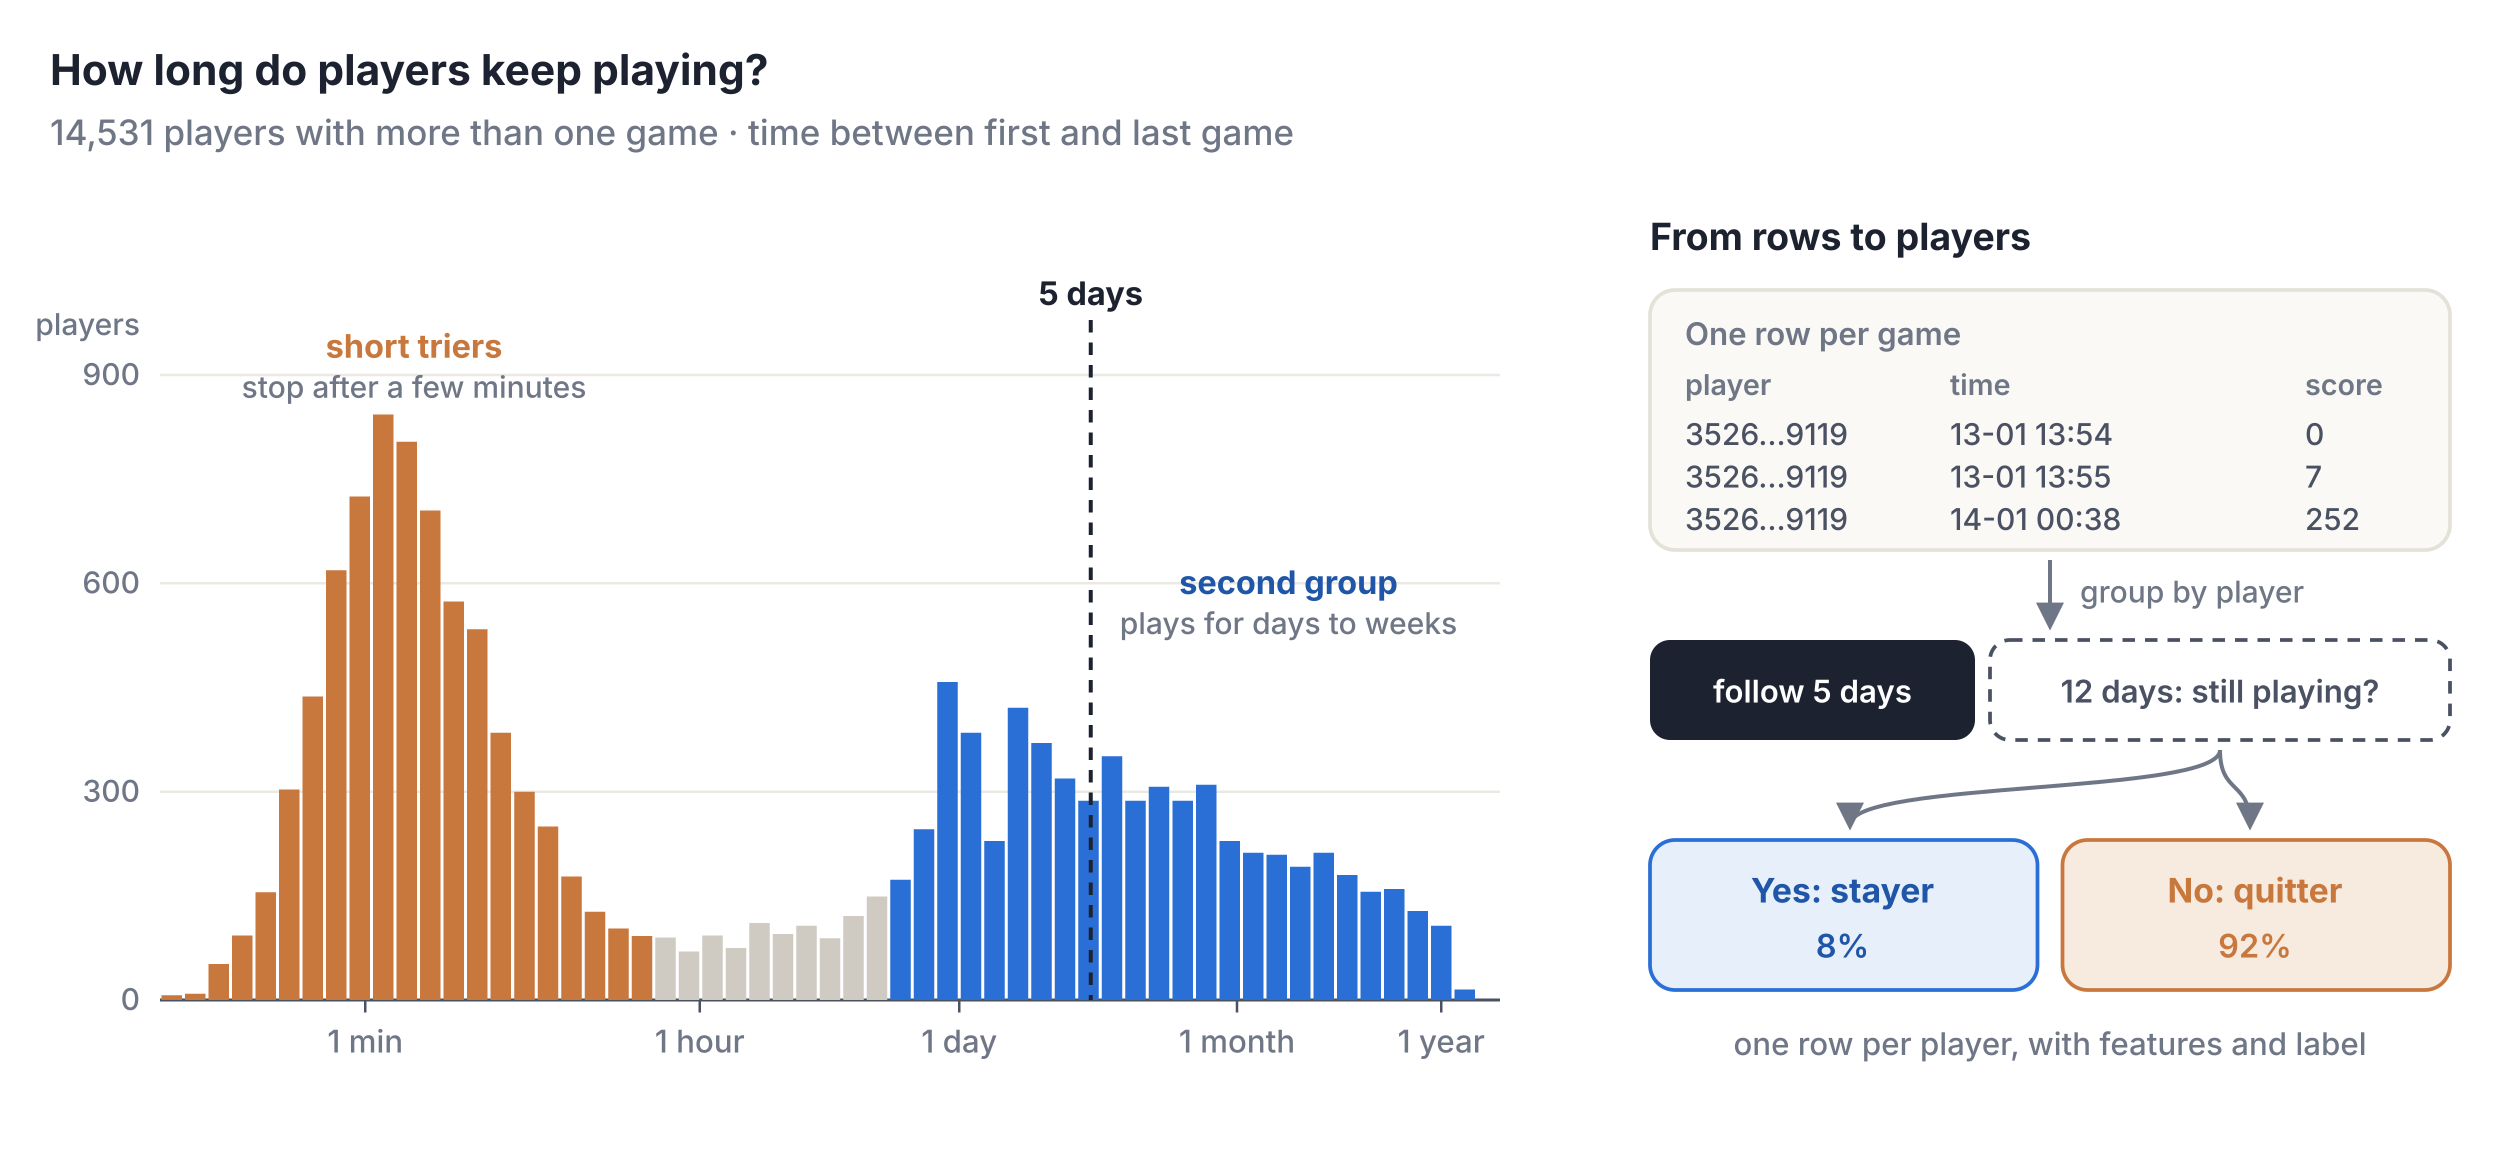
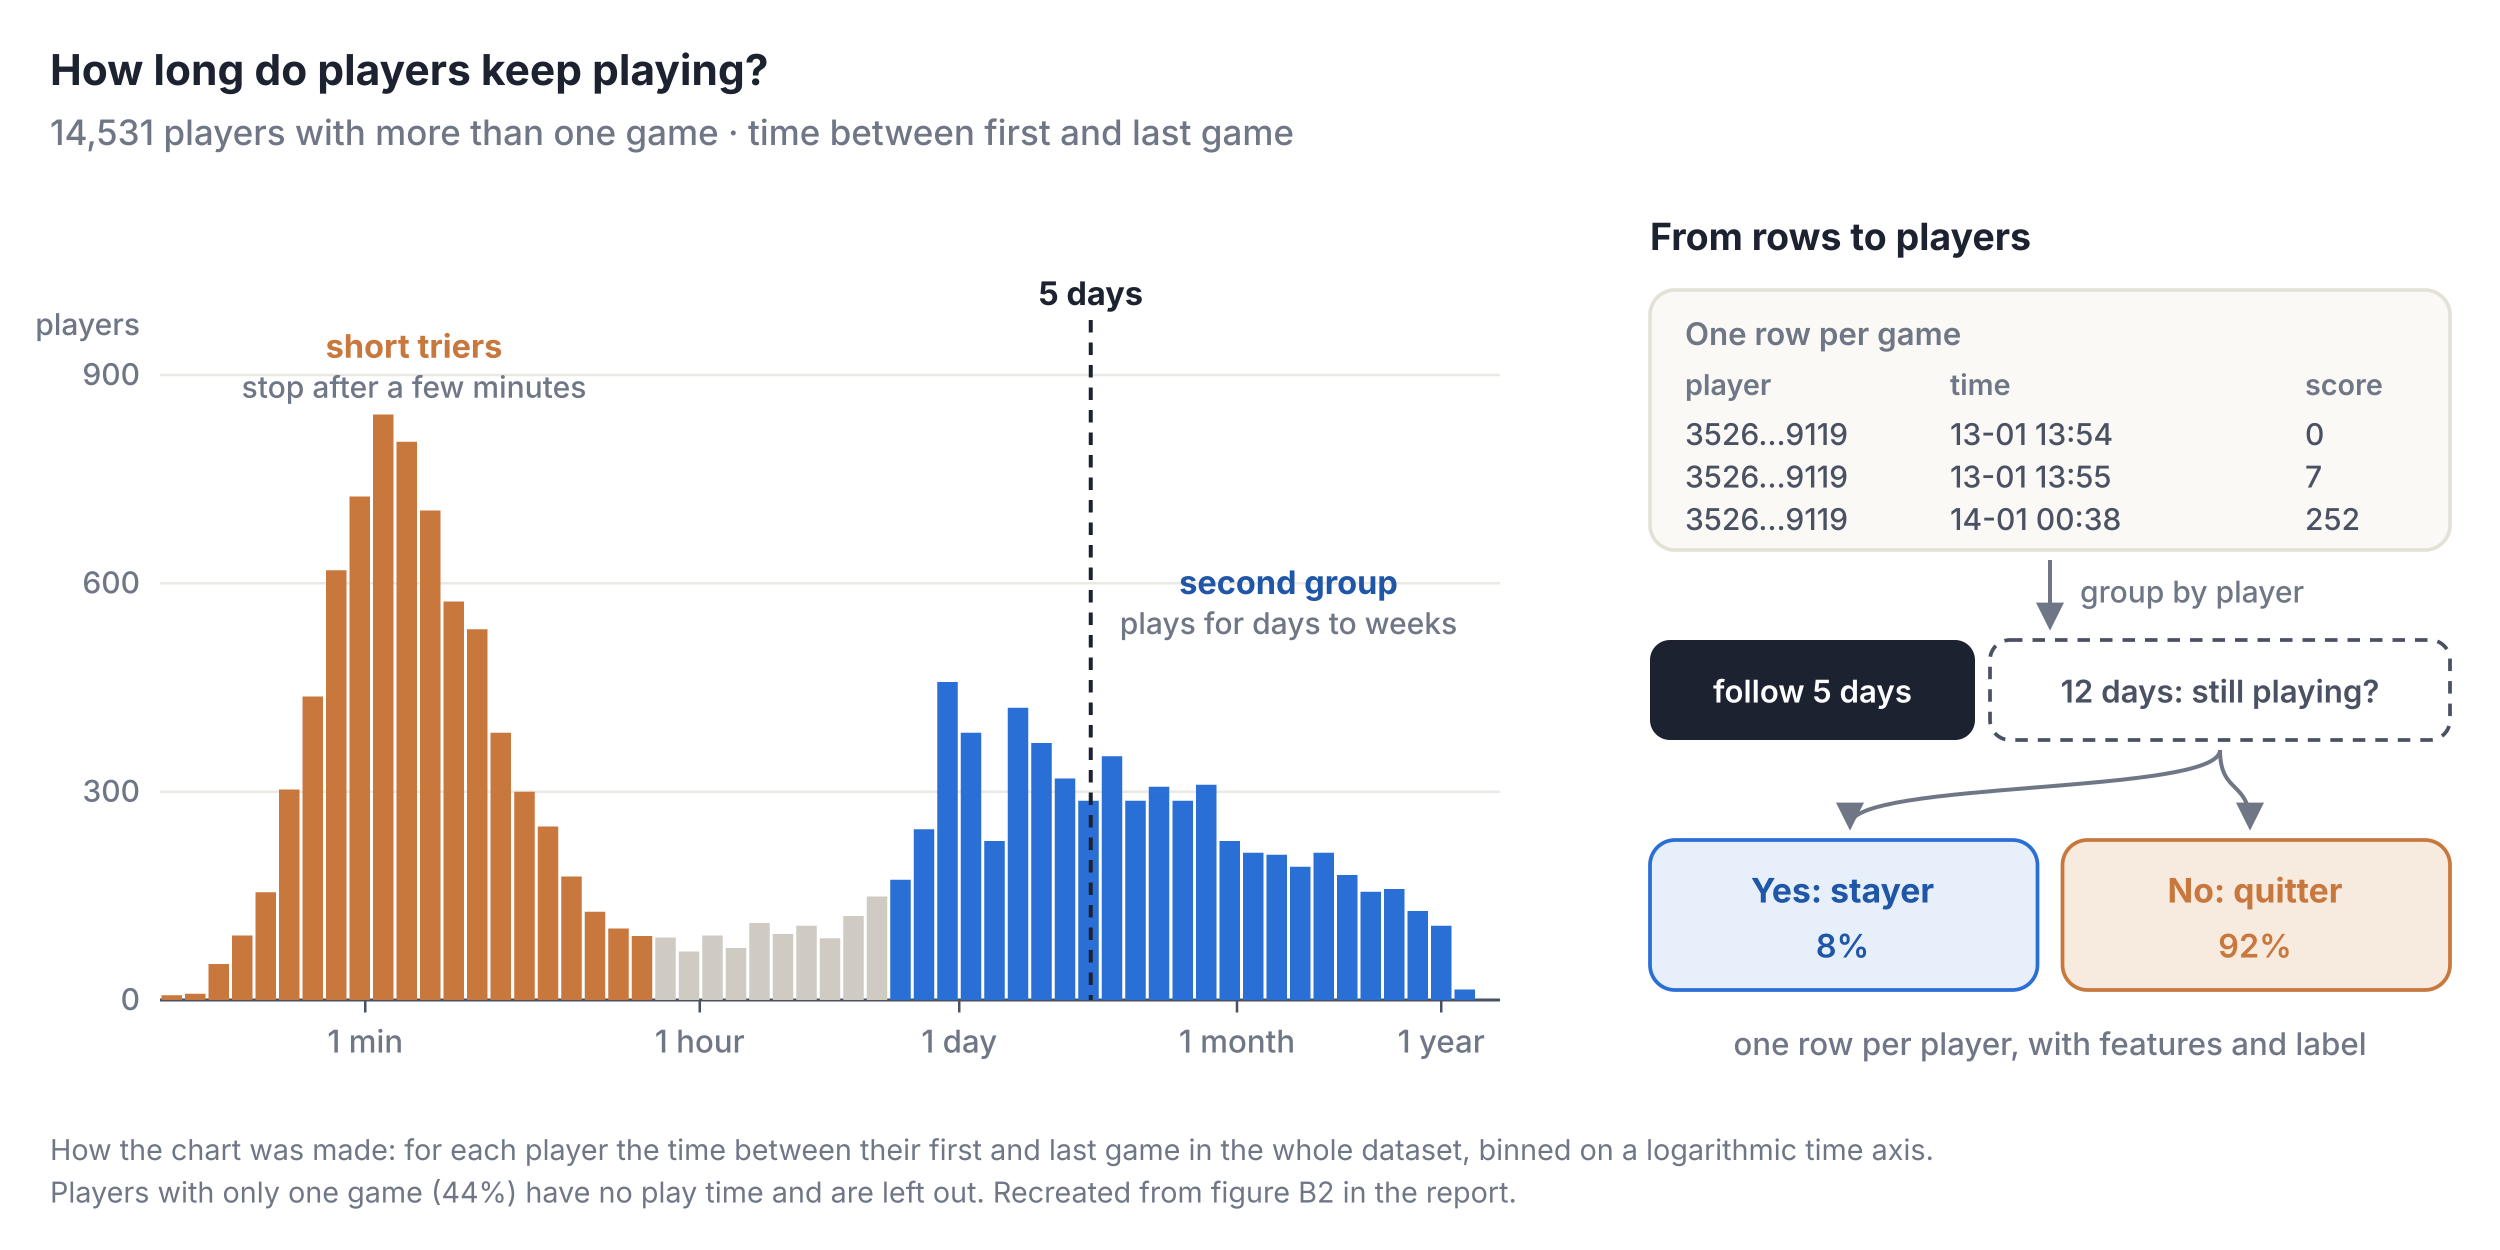
- <svg xmlns="http://www.w3.org/2000/svg" viewBox="0 0 1000 470" width="1000" height="470" font-family="Inter, 'Segoe UI', Helvetica, Arial, sans-serif">
-   <rect width="1000" height="470" fill="#ffffff" />
+ <svg xmlns="http://www.w3.org/2000/svg" viewBox="0 0 1000 500" width="1000" height="500" font-family="Inter, 'Segoe UI', Helvetica, Arial, sans-serif">
+   <rect width="1000" height="500" fill="#ffffff" />
  <defs>
    <marker id="a" viewBox="0 0 10 10" refX="8" refY="5" markerWidth="7" markerHeight="7" orient="auto">
      <path d="M0,0 L10,5 L0,10 z" fill="#6f7686" />
    </marker>
  </defs>
  <text x="20.0" y="34.0" font-size="17" fill="#1d2230" font-weight="700" text-anchor="start">How long do players keep playing?</text>
  <text x="20.0" y="58.0" font-size="14" fill="#6f7686" font-weight="500" text-anchor="start">14,531 players with more than one game · time between first and last game</text>
  <line x1="64" y1="400.0" x2="600" y2="400.0" stroke="#4a5163" stroke-width="1.2" />
  <text x="56.0" y="404.0" font-size="12" fill="#6f7686" font-weight="500" text-anchor="end">0</text>
  <line x1="64" y1="316.7" x2="600" y2="316.7" stroke="#ebe9e3" stroke-width="1" />
  <text x="56.0" y="320.7" font-size="12" fill="#6f7686" font-weight="500" text-anchor="end">300</text>
  <line x1="64" y1="233.3" x2="600" y2="233.3" stroke="#ebe9e3" stroke-width="1" />
  <text x="56.0" y="237.3" font-size="12" fill="#6f7686" font-weight="500" text-anchor="end">600</text>
  <line x1="64" y1="150.0" x2="600" y2="150.0" stroke="#ebe9e3" stroke-width="1" />
  <text x="56.0" y="154.0" font-size="12" fill="#6f7686" font-weight="500" text-anchor="end">900</text>
  <text x="56.0" y="134.0" font-size="12" fill="#6f7686" font-weight="500" text-anchor="end">players</text>
  <rect x="64.6" y="398.1" width="8.2" height="1.9" fill="#c9783d" />
  <rect x="74.0" y="397.5" width="8.2" height="2.5" fill="#c9783d" />
  <rect x="83.4" y="385.6" width="8.2" height="14.4" fill="#c9783d" />
  <rect x="92.8" y="374.2" width="8.2" height="25.8" fill="#c9783d" />
  <rect x="102.2" y="356.9" width="8.2" height="43.1" fill="#c9783d" />
  <rect x="111.6" y="315.8" width="8.2" height="84.2" fill="#c9783d" />
  <rect x="121.0" y="278.6" width="8.2" height="121.4" fill="#c9783d" />
  <rect x="130.4" y="228.1" width="8.2" height="171.9" fill="#c9783d" />
  <rect x="139.8" y="198.6" width="8.2" height="201.4" fill="#c9783d" />
  <rect x="149.2" y="165.8" width="8.2" height="234.2" fill="#c9783d" />
  <rect x="158.6" y="176.7" width="8.2" height="223.3" fill="#c9783d" />
  <rect x="168.0" y="204.2" width="8.2" height="195.8" fill="#c9783d" />
  <rect x="177.4" y="240.6" width="8.2" height="159.4" fill="#c9783d" />
  <rect x="186.8" y="251.7" width="8.2" height="148.3" fill="#c9783d" />
  <rect x="196.2" y="293.1" width="8.2" height="106.9" fill="#c9783d" />
  <rect x="205.7" y="316.7" width="8.2" height="83.3" fill="#c9783d" />
  <rect x="215.1" y="330.6" width="8.2" height="69.4" fill="#c9783d" />
  <rect x="224.5" y="350.6" width="8.2" height="49.4" fill="#c9783d" />
  <rect x="233.9" y="364.7" width="8.2" height="35.3" fill="#c9783d" />
  <rect x="243.3" y="371.4" width="8.2" height="28.6" fill="#c9783d" />
  <rect x="252.7" y="374.4" width="8.2" height="25.6" fill="#c9783d" />
  <rect x="262.1" y="375.0" width="8.2" height="25.0" fill="#cfcbc2" />
  <rect x="271.5" y="380.6" width="8.2" height="19.4" fill="#cfcbc2" />
  <rect x="280.9" y="374.2" width="8.2" height="25.8" fill="#cfcbc2" />
  <rect x="290.3" y="379.2" width="8.2" height="20.8" fill="#cfcbc2" />
  <rect x="299.7" y="369.2" width="8.2" height="30.8" fill="#cfcbc2" />
  <rect x="309.1" y="373.6" width="8.2" height="26.4" fill="#cfcbc2" />
  <rect x="318.5" y="370.3" width="8.2" height="29.7" fill="#cfcbc2" />
  <rect x="327.9" y="375.3" width="8.2" height="24.7" fill="#cfcbc2" />
  <rect x="337.3" y="366.4" width="8.2" height="33.6" fill="#cfcbc2" />
  <rect x="346.7" y="358.6" width="8.2" height="41.4" fill="#cfcbc2" />
  <rect x="356.1" y="351.9" width="8.2" height="48.1" fill="#2a6fd6" />
  <rect x="365.5" y="331.7" width="8.2" height="68.3" fill="#2a6fd6" />
  <rect x="374.9" y="272.8" width="8.2" height="127.2" fill="#2a6fd6" />
  <rect x="384.3" y="293.1" width="8.2" height="106.9" fill="#2a6fd6" />
  <rect x="393.7" y="336.4" width="8.2" height="63.6" fill="#2a6fd6" />
  <rect x="403.1" y="283.1" width="8.2" height="116.9" fill="#2a6fd6" />
  <rect x="412.5" y="297.2" width="8.2" height="102.8" fill="#2a6fd6" />
  <rect x="421.9" y="311.4" width="8.2" height="88.6" fill="#2a6fd6" />
  <rect x="431.3" y="320.3" width="8.2" height="79.7" fill="#2a6fd6" />
  <rect x="440.7" y="302.5" width="8.2" height="97.5" fill="#2a6fd6" />
  <rect x="450.1" y="320.3" width="8.2" height="79.7" fill="#2a6fd6" />
  <rect x="459.5" y="314.7" width="8.2" height="85.3" fill="#2a6fd6" />
  <rect x="469.0" y="320.3" width="8.2" height="79.7" fill="#2a6fd6" />
  <rect x="478.4" y="313.9" width="8.2" height="86.1" fill="#2a6fd6" />
  <rect x="487.8" y="336.4" width="8.2" height="63.6" fill="#2a6fd6" />
  <rect x="497.2" y="341.1" width="8.2" height="58.9" fill="#2a6fd6" />
  <rect x="506.6" y="341.9" width="8.2" height="58.1" fill="#2a6fd6" />
  <rect x="516.0" y="346.7" width="8.2" height="53.3" fill="#2a6fd6" />
  <rect x="525.4" y="341.1" width="8.2" height="58.9" fill="#2a6fd6" />
  <rect x="534.8" y="350.0" width="8.2" height="50.0" fill="#2a6fd6" />
  <rect x="544.2" y="356.7" width="8.2" height="43.3" fill="#2a6fd6" />
  <rect x="553.6" y="355.6" width="8.2" height="44.4" fill="#2a6fd6" />
  <rect x="563.0" y="364.4" width="8.2" height="35.6" fill="#2a6fd6" />
  <rect x="572.4" y="370.3" width="8.2" height="29.7" fill="#2a6fd6" />
  <rect x="581.8" y="395.8" width="8.2" height="4.2" fill="#2a6fd6" />
  <rect x="591.2" y="400.0" width="8.2" height="0.0" fill="#2a6fd6" />
  <line x1="146.1" y1="400" x2="146.1" y2="405" stroke="#4a5163" />
  <text x="146.1" y="421.0" font-size="12.5" fill="#6f7686" font-weight="500" text-anchor="middle">1 min</text>
  <line x1="279.9" y1="400" x2="279.9" y2="405" stroke="#4a5163" />
  <text x="279.9" y="421.0" font-size="12.5" fill="#6f7686" font-weight="500" text-anchor="middle">1 hour</text>
  <line x1="383.7" y1="400" x2="383.7" y2="405" stroke="#4a5163" />
  <text x="383.7" y="421.0" font-size="12.5" fill="#6f7686" font-weight="500" text-anchor="middle">1 day</text>
  <line x1="494.8" y1="400" x2="494.8" y2="405" stroke="#4a5163" />
  <text x="494.8" y="421.0" font-size="12.5" fill="#6f7686" font-weight="500" text-anchor="middle">1 month</text>
  <line x1="576.5" y1="400" x2="576.5" y2="405" stroke="#4a5163" />
  <text x="576.5" y="421.0" font-size="12.5" fill="#6f7686" font-weight="500" text-anchor="middle">1 year</text>
  <line x1="436.3" y1="128" x2="436.3" y2="400" stroke="#1d2230" stroke-width="1.6" stroke-dasharray="5 4" />
  <text x="436.3" y="122.0" font-size="13" fill="#1d2230" font-weight="700" text-anchor="middle">5 days</text>
  <text x="165.6" y="143.1" font-size="13" fill="#c9783d" font-weight="700" text-anchor="middle">short triers</text>
  <text x="165.6" y="159.1" font-size="12" fill="#6f7686" font-weight="500" text-anchor="middle">stop after a few minutes</text>
  <text x="515.4" y="237.6" font-size="13" fill="#1f56a8" font-weight="700" text-anchor="middle">second group</text>
  <text x="515.4" y="253.6" font-size="12" fill="#6f7686" font-weight="500" text-anchor="middle">plays for days to weeks</text>
  <text x="660.0" y="100.0" font-size="15" fill="#1d2230" font-weight="700" text-anchor="start">From rows to players</text>
  <rect x="660" y="116" width="320" height="104" rx="10" fill="#faf9f6" stroke="#e4e1d8" stroke-width="1.5" />
  <text x="674.0" y="138.0" font-size="12.5" fill="#6f7686" font-weight="600" text-anchor="start">One row per game</text>
  <text x="674.0" y="158.0" font-size="11.5" fill="#6f7686" font-weight="600" text-anchor="start">player</text>
  <text x="780.0" y="158.0" font-size="11.5" fill="#6f7686" font-weight="600" text-anchor="start">time</text>
  <text x="922.0" y="158.0" font-size="11.5" fill="#6f7686" font-weight="600" text-anchor="start">score</text>
  <text x="674.0" y="178.0" font-size="12" fill="#4a5163" font-weight="500" text-anchor="start">3526…9119</text>
  <text x="780.0" y="178.0" font-size="12" fill="#4a5163" font-weight="500" text-anchor="start">13-01 13:54</text>
  <text x="922.0" y="178.0" font-size="12" fill="#4a5163" font-weight="500" text-anchor="start">0</text>
  <text x="674.0" y="195.0" font-size="12" fill="#4a5163" font-weight="500" text-anchor="start">3526…9119</text>
  <text x="780.0" y="195.0" font-size="12" fill="#4a5163" font-weight="500" text-anchor="start">13-01 13:55</text>
  <text x="922.0" y="195.0" font-size="12" fill="#4a5163" font-weight="500" text-anchor="start">7</text>
  <text x="674.0" y="212.0" font-size="12" fill="#4a5163" font-weight="500" text-anchor="start">3526…9119</text>
  <text x="780.0" y="212.0" font-size="12" fill="#4a5163" font-weight="500" text-anchor="start">14-01 00:38</text>
  <text x="922.0" y="212.0" font-size="12" fill="#4a5163" font-weight="500" text-anchor="start">252</text>
  <line x1="820" y1="224" x2="820" y2="250" stroke="#6f7686" stroke-width="1.6" marker-end="url(#a)" />
  <text x="832.0" y="241.0" font-size="12" fill="#6f7686" font-weight="500" text-anchor="start">group by player</text>
  <rect x="660" y="256" width="130" height="40" rx="8" fill="#1d2230" />
  <text x="725.0" y="281.0" font-size="12.5" fill="#ffffff" font-weight="600" text-anchor="middle">follow 5 days</text>
  <rect x="796" y="256" width="184" height="40" rx="8" fill="#ffffff" stroke="#4a5163" stroke-width="1.5" stroke-dasharray="5 4" />
  <text x="888.0" y="281.0" font-size="12.5" fill="#4a5163" font-weight="600" text-anchor="middle">12 days: still playing?</text>
  <path d="M888,300 C888,318 740,312 740,330" fill="none" stroke="#6f7686" stroke-width="1.6" marker-end="url(#a)" />
  <path d="M888,300 C888,318 900,312 900,330" fill="none" stroke="#6f7686" stroke-width="1.6" marker-end="url(#a)" />
  <rect x="660" y="336" width="155" height="60" rx="10" fill="#e7effb" stroke="#2a6fd6" stroke-width="1.5" />
  <text x="737.0" y="361.0" font-size="13.5" fill="#1f56a8" font-weight="700" text-anchor="middle">Yes: stayer</text>
  <text x="737.0" y="383.0" font-size="13" fill="#1f56a8" font-weight="600" text-anchor="middle">8%</text>
  <rect x="825" y="336" width="155" height="60" rx="10" fill="#f7ebe0" stroke="#c9783d" stroke-width="1.5" />
  <text x="902.0" y="361.0" font-size="13.5" fill="#c9783d" font-weight="700" text-anchor="middle">No: quitter</text>
  <text x="902.0" y="383.0" font-size="13" fill="#c9783d" font-weight="600" text-anchor="middle">92%</text>
  <text x="820.0" y="422.0" font-size="12.5" fill="#6f7686" font-weight="500" text-anchor="middle">one row per player, with features and label</text>
+   <text x="20.0" y="464.0" font-size="11.5" fill="#6f7686" font-weight="400" text-anchor="start">How the chart was made: for each player the time between their first and last game in the whole dataset, binned on a logarithmic time axis.</text>
+   <text x="20.0" y="481.0" font-size="11.5" fill="#6f7686" font-weight="400" text-anchor="start">Players with only one game (44%) have no play time and are left out. Recreated from figure B2 in the report.</text>
</svg>
